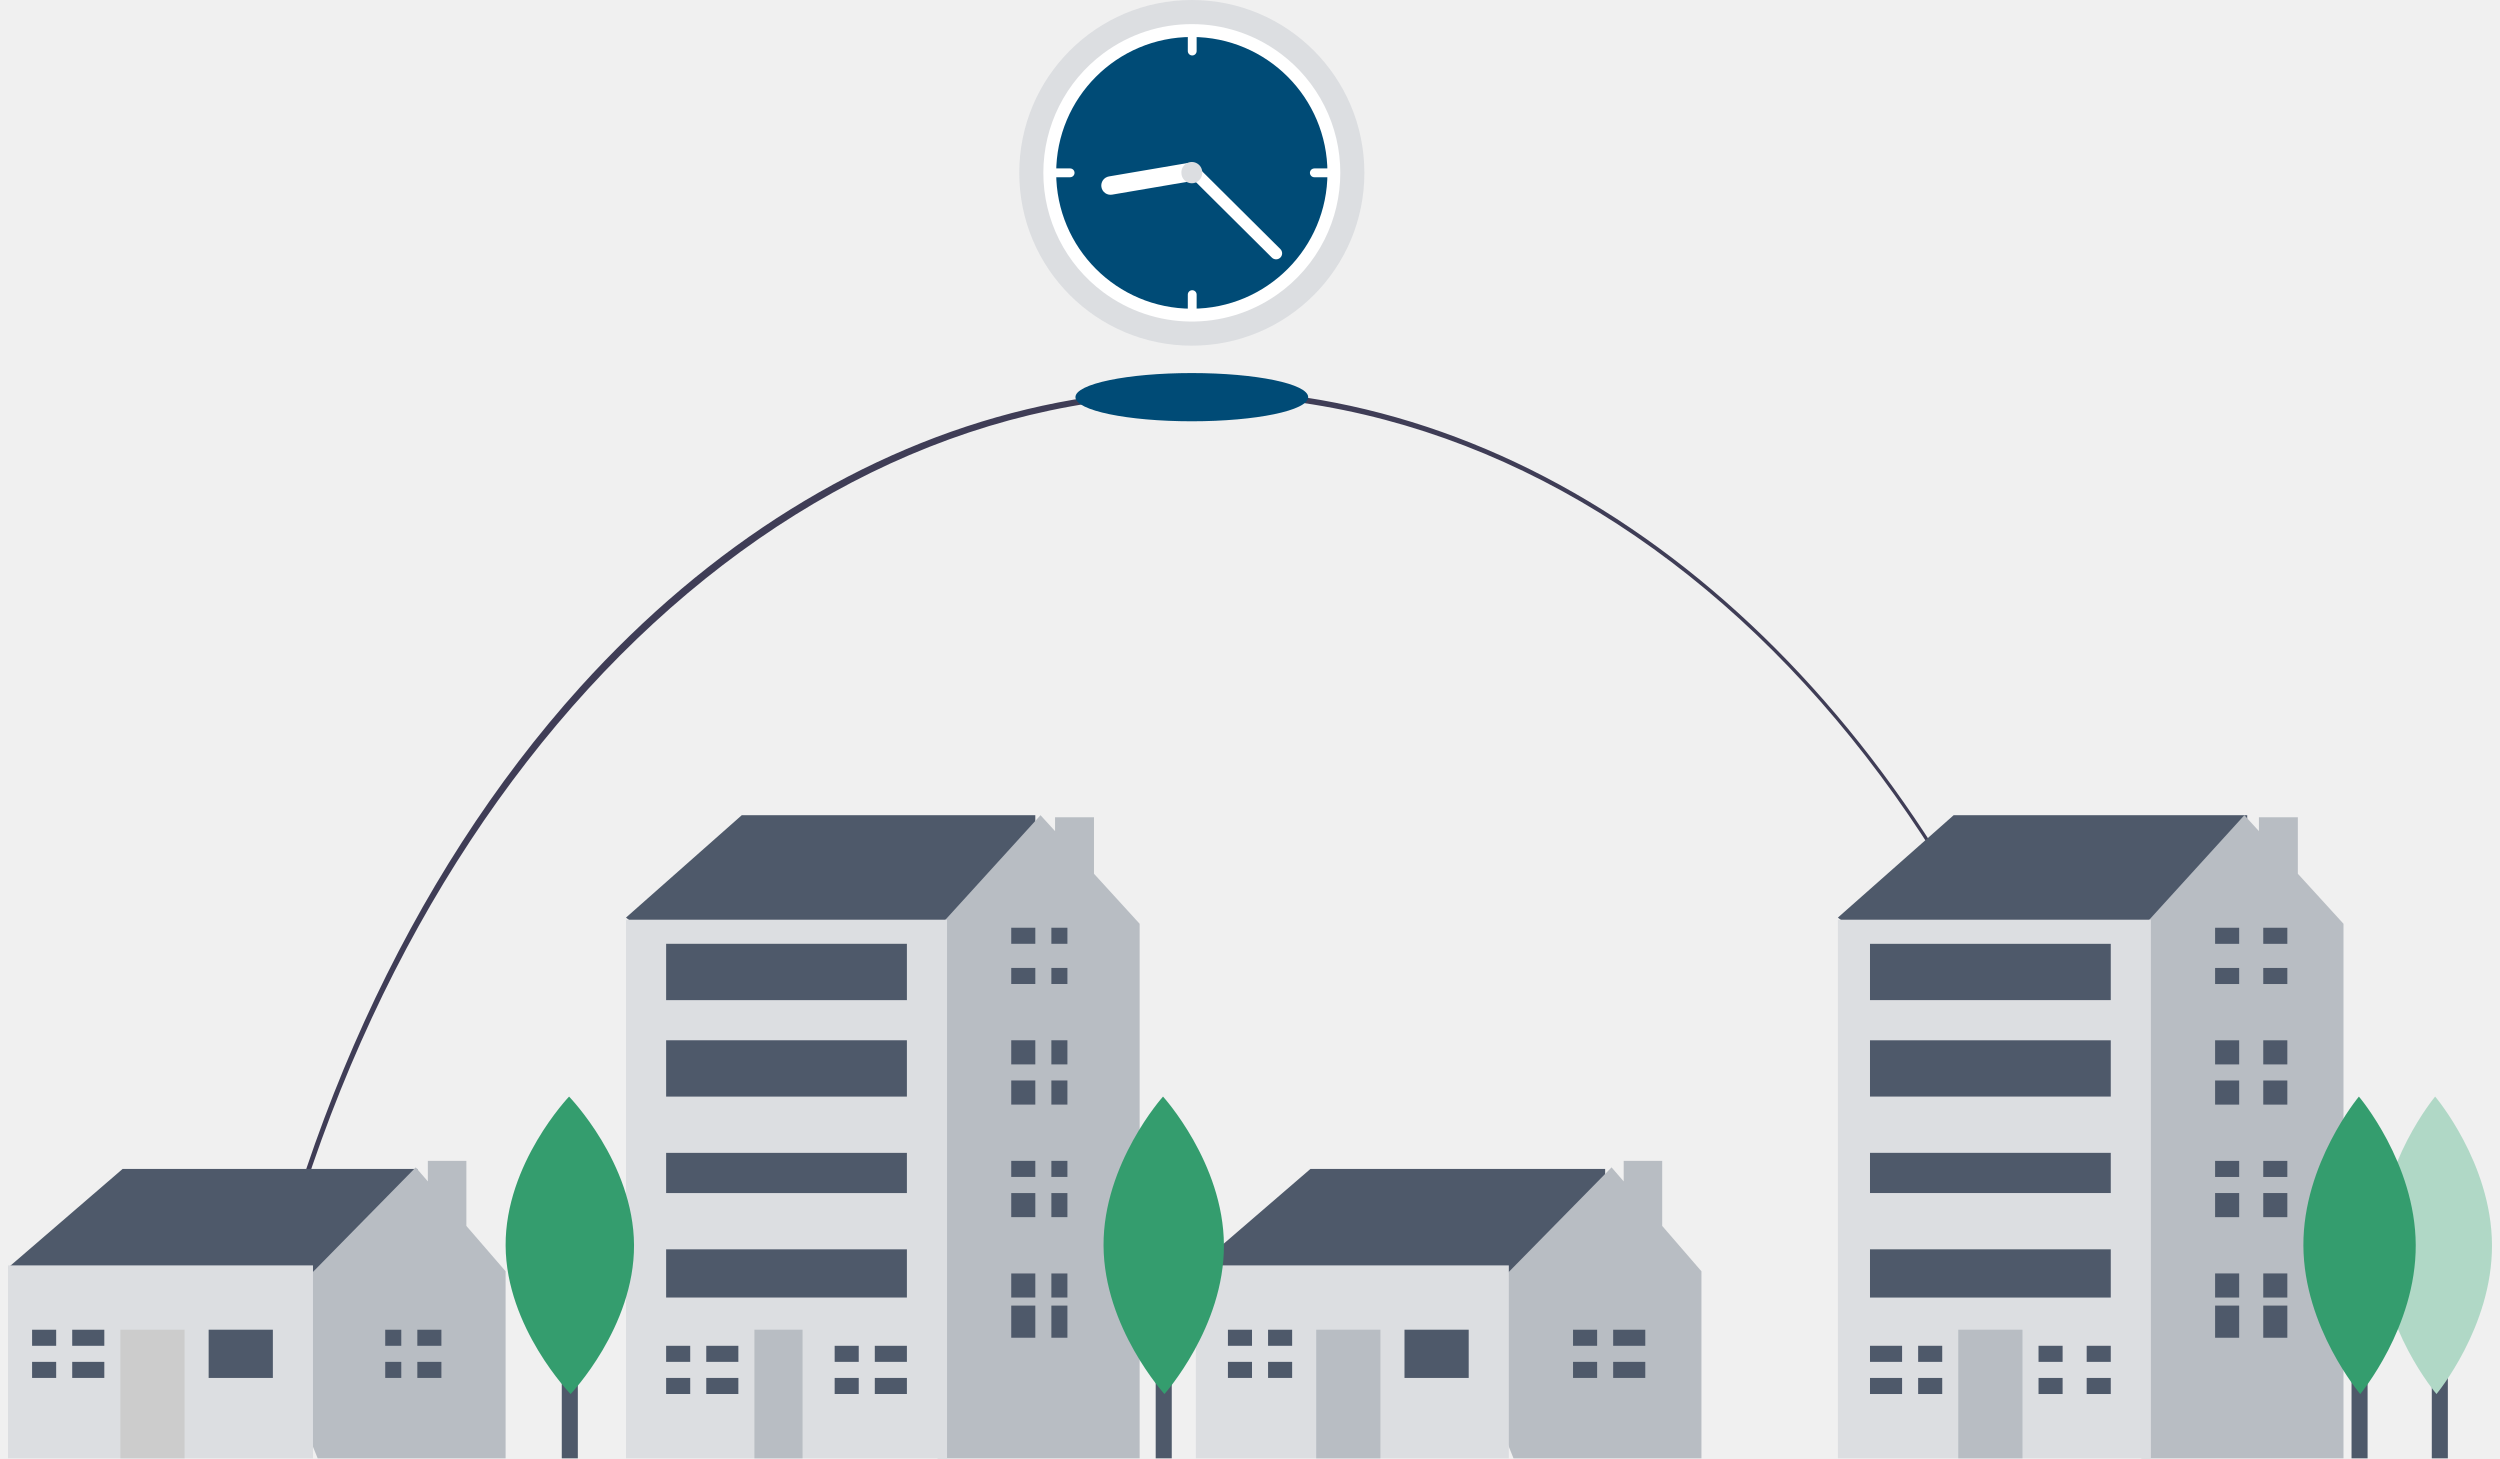
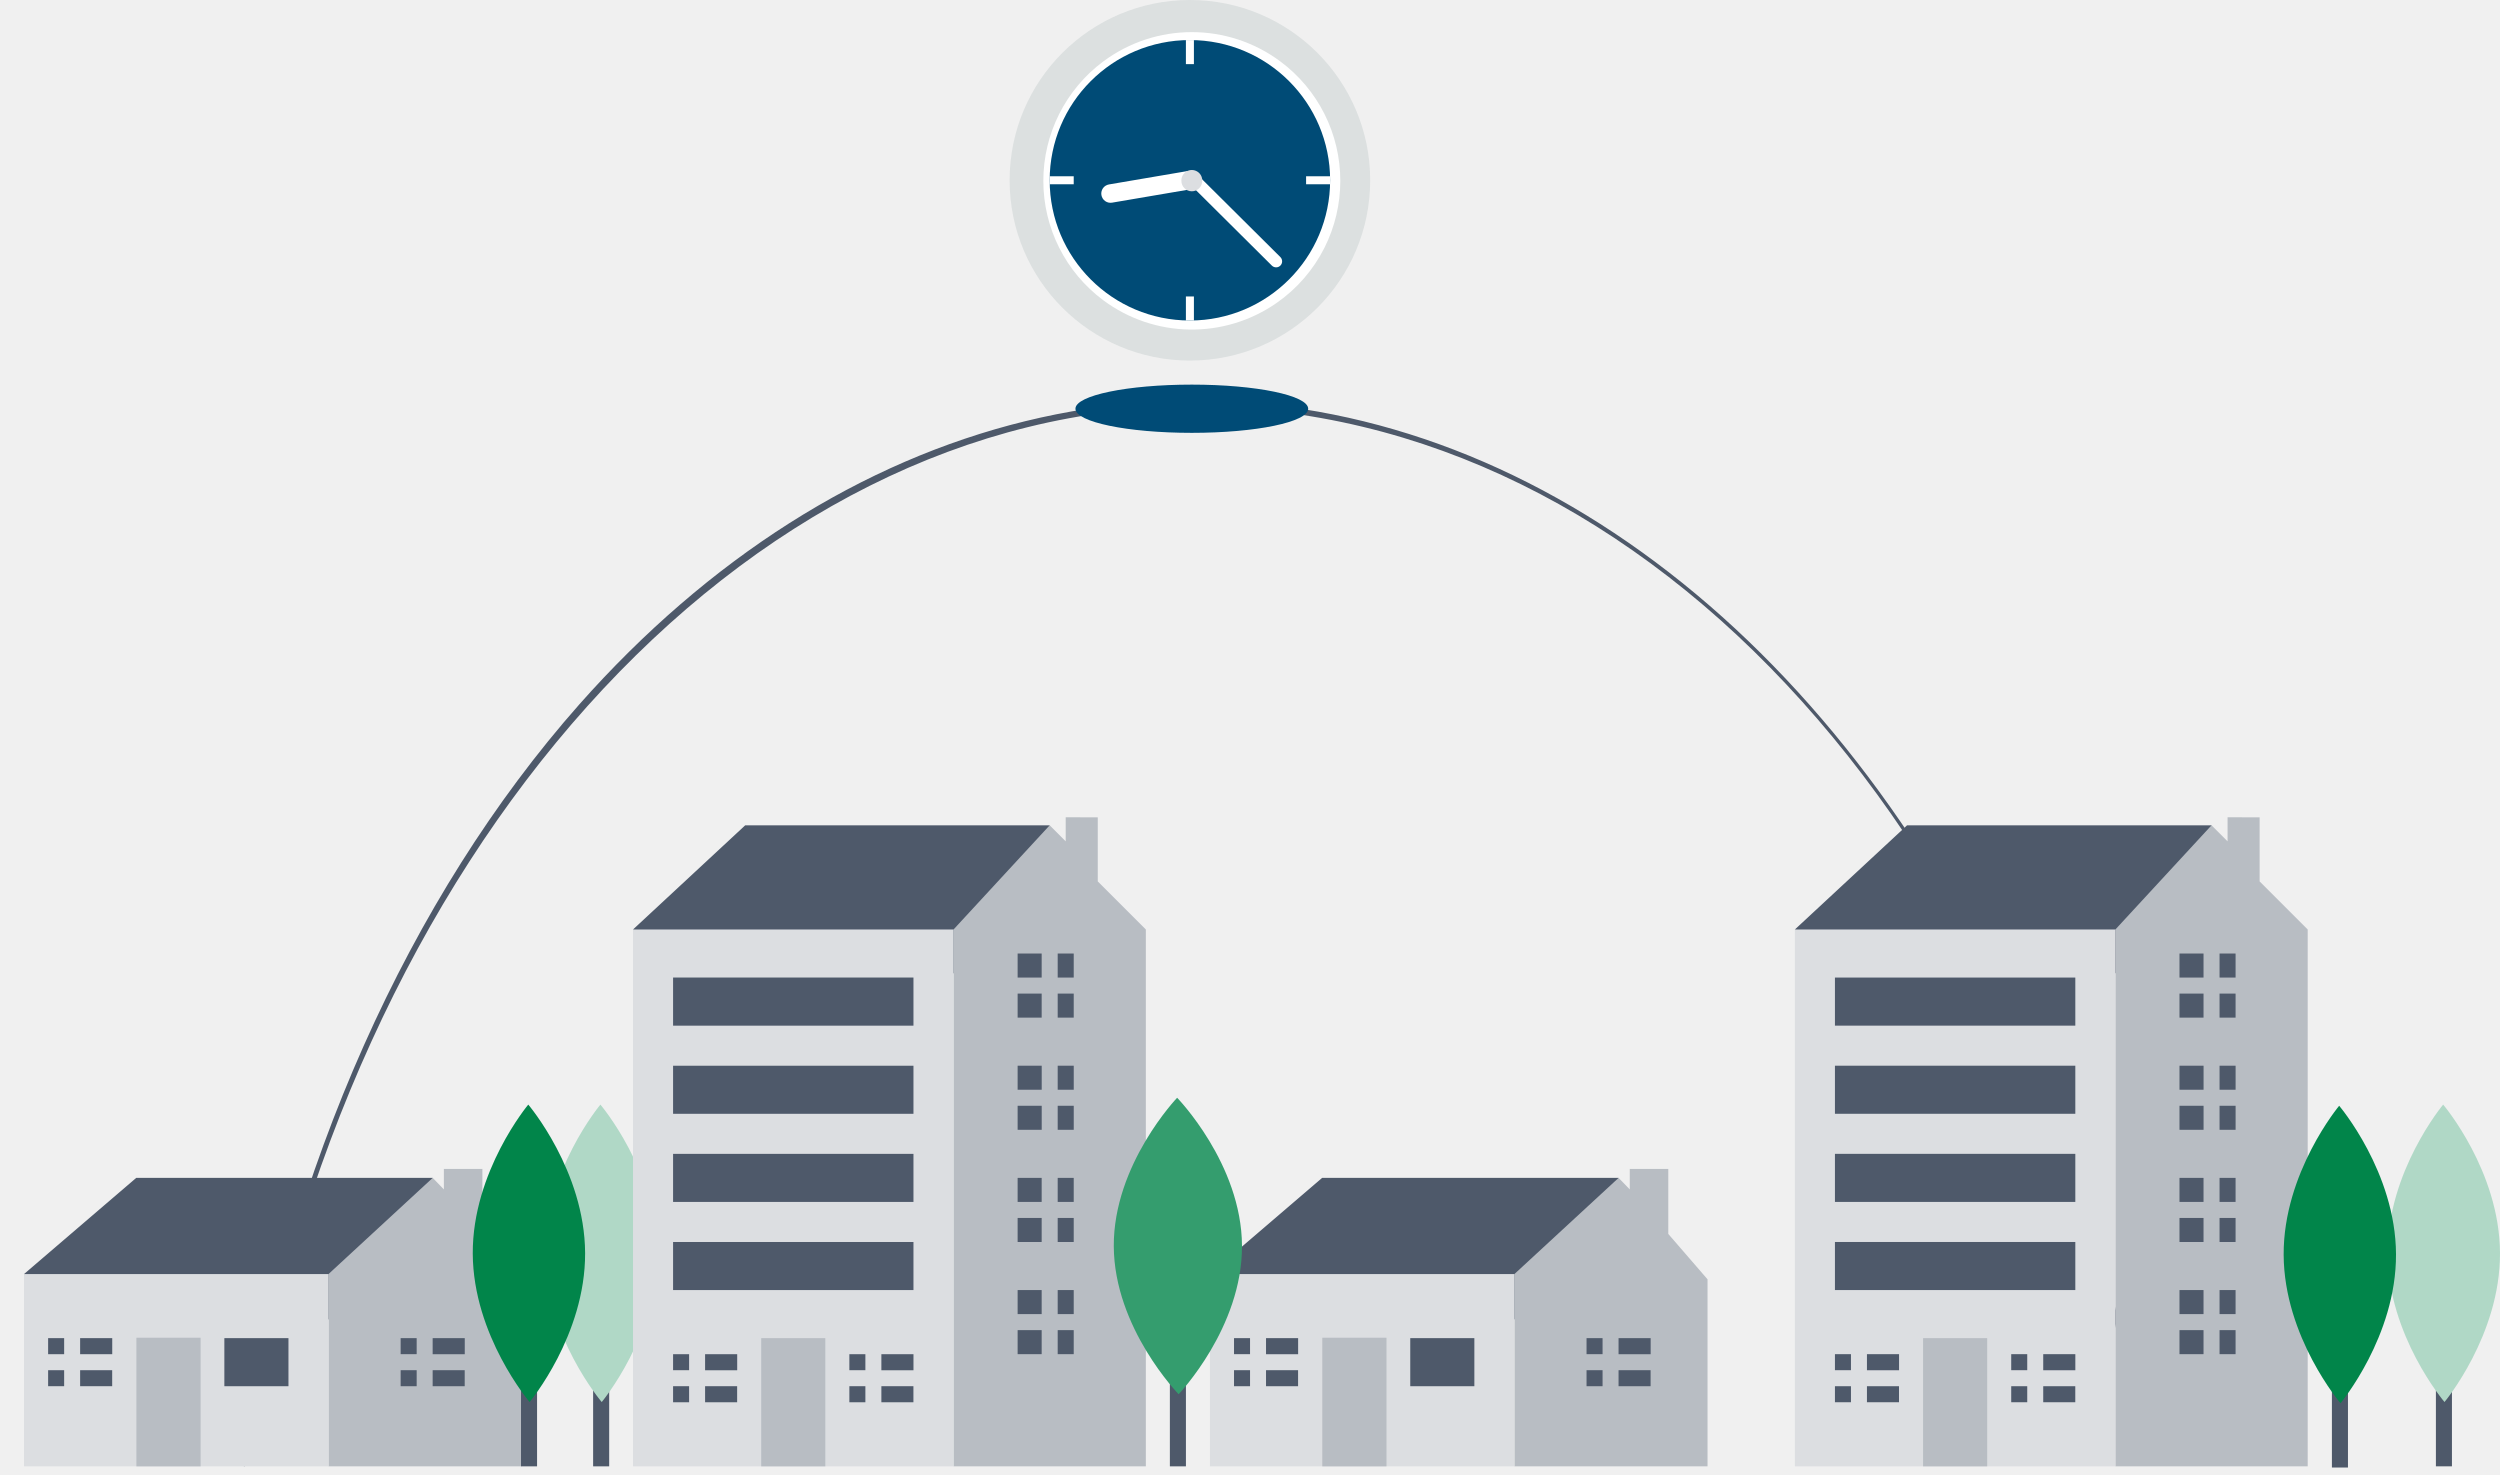
- <svg xmlns="http://www.w3.org/2000/svg" width="312" height="182" fill="none">
-   <path d="M146.235 152.905h-2.004V182h2.004v-29.095ZM72.115 152.905H70.11V182h2.004v-29.095Z" fill="#4E596A" />
-   <path d="m30.584 178.99-.537-.166c5.988-36.407 21.036-69.467 42.373-93.092 16.131-17.833 35.317-29.76 55.75-34.658 20.434-4.898 41.443-2.605 61.049 6.663 19.607 9.267 37.166 25.204 51.023 46.31 13.858 21.106 23.559 46.686 28.189 74.333l-.536.167c-12.676-76.091-61.454-129.233-118.619-129.233-56.416 0-106.334 54.536-118.692 129.676Z" fill="#3F3D56" />
-   <path d="M305.492 152.905h-2.004V182h2.004v-29.095Z" fill="#4E596A" />
-   <path d="M311 155.38c.046 10.251-6.928 18.594-6.928 18.594s-7.049-8.277-7.094-18.527c-.046-10.251 6.928-18.594 6.928-18.594s7.048 8.276 7.094 18.527Z" fill="#B0D8C6" />
-   <path d="M2.532 160.784 1 158.215l14.303-12.333h36.78v3.597L38.8 163.868l-15.325 3.083-20.944-6.167Z" fill="#4E596A" />
-   <path d="M58.202 152.995v-8.116h-4.807v2.559l-1.513-1.749-12.238 12.45-2.04 2.075-2.55 10.374L39.645 182H63.1v-23.343l-4.898-5.662Z" fill="#B8BDC3" />
-   <path d="M39.061 157.921H1V182h38.061v-24.079Z" fill="#DCDEE1" />
-   <path d="M34.053 165.947H26.04v6.02h8.013v-6.02Z" fill="#4E596A" />
-   <path d="M23.035 165.947h-8.012V182h8.012v-16.053Z" fill="#CCC" />
-   <path d="M7.01 167.954v-2.007H4.005v2.007h3.004ZM6.76 169.961H4.004v2.006H7.01v-2.006h-.25ZM13.02 165.947H9.012v2.007h4.006v-2.007ZM13.02 169.961H9.012v2.006h4.006v-2.006ZM50.08 167.954v-2.007h-2.004v2.007h2.003ZM49.912 169.961h-1.836v2.006h2.003v-2.006h-.167ZM55.087 165.947h-3.005v2.007h3.005v-2.007ZM55.087 169.961h-3.005v2.006h3.005v-2.006ZM150.772 160.784l-1.533-2.569 14.303-12.333h36.78v3.597l-13.282 14.389-15.325 3.083-20.943-6.167Z" fill="#4E596A" />
-   <path d="M207.443 152.995v-8.116h-4.807v2.559l-1.513-1.749-12.238 12.45-2.04 2.075-2.549 10.374L188.885 182h23.456v-23.343l-4.898-5.662Z" fill="#B8BDC3" />
-   <path d="M188.302 157.921h-39.063V182h39.063v-24.079Z" fill="#DCDEE1" />
-   <path d="M183.294 165.947h-8.013v6.02h8.013v-6.02Z" fill="#4E596A" />
-   <path d="M172.277 165.947h-8.013V182h8.013v-16.053Z" fill="#B8BDC3" />
-   <path d="M156.25 167.954v-2.007h-3.005v2.007h3.005ZM155.999 169.961h-2.754v2.006h3.005v-2.006h-.251ZM161.259 165.947h-3.005v2.007h3.005v-2.007ZM161.259 169.961h-3.005v2.006h3.005v-2.006ZM199.32 167.954v-2.007h-3.005v2.007h3.005ZM199.07 169.961h-2.755v2.006h3.005v-2.006h-.25ZM205.33 165.947h-4.007v2.007h4.007v-2.007ZM205.33 169.961h-4.007v2.006h4.007v-2.006ZM80.704 116.559l-2.58-2.044 14.448-12.778h36.634v11.245l-23.735 15.844-24.767-12.267Z" fill="#4E596A" />
-   <path d="M136.53 109.046v-7.048h-4.859v1.726l-1.814-1.987-11.855 13.03-4.639 3.127-7.193 53.137L117.018 182h25.21v-66.712l-5.698-6.242Z" fill="#B8BDC3" />
-   <path d="M118.189 114.78H78.124V182h40.065v-67.22Z" fill="#DCDEE1" />
-   <path d="M100.16 165.947h-6.01V182h6.01v-16.053Z" fill="#B8BDC3" />
-   <path d="M86.138 169.961v-2.007h-3.005v2.007h3.004ZM85.887 171.967h-2.754v2.006h3.005v-2.006h-.25ZM92.147 167.954h-4.006v2.007h4.006v-2.007ZM92.147 171.967h-4.006v2.006h4.006v-2.006ZM107.171 169.961v-2.007h-3.005v2.007h3.005ZM106.921 171.967h-2.755v2.006h3.005v-2.006h-.25ZM113.181 167.954h-4.006v2.007h4.006v-2.007ZM113.181 171.967h-4.006v2.006h4.006v-2.006ZM129.207 117.79v-2.007h-3.005v2.007h3.005ZM128.957 120.8h-2.755v2.006h3.005V120.8h-.25ZM133.213 115.783h-2.003v2.007h2.003v-2.007ZM133.213 120.8h-2.003v2.006h2.003V120.8ZM129.207 132.839v-3.01h-3.005v3.01h3.005ZM128.957 134.846h-2.755v3.01h3.005v-3.01h-.25ZM133.213 129.829h-2.003v3.01h2.003v-3.01ZM133.213 134.846h-2.003v3.01h2.003v-3.01ZM129.207 146.885v-2.006h-3.005v2.006h3.005ZM128.957 148.892h-2.755v3.009h3.005v-3.009h-.25ZM133.213 144.879h-2.003v2.006h2.003v-2.006ZM133.213 148.892h-2.003v3.009h2.003v-3.009ZM129.207 161.935v-3.01h-3.005v3.01h3.005ZM128.957 162.938h-2.755v4.013h3.005v-4.013h-.25ZM133.213 158.925h-2.003v3.01h2.003v-3.01ZM133.213 162.938h-2.003v4.013h2.003v-4.013ZM113.181 117.79H83.133v7.023h30.048v-7.023ZM113.181 129.829H83.133v7.023h30.048v-7.023ZM113.181 143.875H83.133v5.016h30.048v-5.016ZM113.181 155.915H83.133v6.02h30.048v-6.02ZM231.948 116.559l-2.58-2.044 14.448-12.778h36.635v11.245l-23.736 15.844-24.767-12.267Z" fill="#4E596A" />
-   <path d="M286.772 109.046v-7.048h-4.859v1.726l-1.814-1.987-11.855 13.03-4.639 3.127-7.193 53.137L267.26 182h25.21v-66.712l-5.698-6.242Z" fill="#B8BDC3" />
-   <path d="M268.431 114.78h-39.063V182h39.063v-67.22Z" fill="#DCDEE1" />
-   <path d="M252.406 165.947h-8.013V182h8.013v-16.053Z" fill="#B8BDC3" />
-   <path d="M237.381 169.961v-2.007h-4.006v2.007h4.006ZM237.048 171.967h-3.673v2.006h4.006v-2.006h-.333ZM242.39 167.954h-3.005v2.007h3.005v-2.007ZM242.39 171.967h-3.005v2.006h3.005v-2.006ZM257.414 169.961v-2.007h-3.005v2.007h3.005ZM257.164 171.967h-2.755v2.006h3.005v-2.006h-.25ZM263.423 167.954h-3.005v2.007h3.005v-2.007ZM263.423 171.967h-3.005v2.006h3.005v-2.006ZM279.449 117.79v-2.007h-3.005v2.007h3.005ZM279.199 120.8h-2.755v2.006h3.005V120.8h-.25ZM285.459 115.783h-3.005v2.007h3.005v-2.007ZM285.459 120.8h-3.005v2.006h3.005V120.8ZM279.449 132.839v-3.01h-3.005v3.01h3.005ZM279.199 134.846h-2.755v3.01h3.005v-3.01h-.25ZM285.459 129.829h-3.005v3.01h3.005v-3.01ZM285.459 134.846h-3.005v3.01h3.005v-3.01ZM279.449 146.885v-2.006h-3.005v2.006h3.005ZM279.199 148.892h-2.755v3.009h3.005v-3.009h-.25ZM285.459 144.879h-3.005v2.006h3.005v-2.006ZM285.459 148.892h-3.005v3.009h3.005v-3.009ZM279.449 161.935v-3.01h-3.005v3.01h3.005ZM279.199 162.938h-2.755v4.013h3.005v-4.013h-.25ZM285.459 158.925h-3.005v3.01h3.005v-3.01ZM285.459 162.938h-3.005v4.013h3.005v-4.013ZM263.423 117.79h-30.048v7.023h30.048v-7.023ZM263.423 129.829h-30.048v7.023h30.048v-7.023ZM263.423 143.875h-30.048v5.016h30.048v-5.016ZM263.423 155.915h-30.048v6.02h30.048v-6.02Z" fill="#4E596A" />
-   <path d="M79.126 155.38c.052 10.251-7.918 18.594-7.918 18.594s-8.055-8.277-8.107-18.527c-.052-10.251 7.918-18.594 7.918-18.594s8.055 8.276 8.107 18.527ZM152.745 155.38c.049 10.251-7.424 18.594-7.424 18.594s-7.551-8.277-7.6-18.527c-.049-10.251 7.423-18.594 7.423-18.594s7.552 8.276 7.601 18.527Z" fill="#349D6E" />
-   <path d="M295.475 152.905h-2.003V182h2.003v-29.095Z" fill="#4E596A" />
-   <path d="M301.484 155.38c.046 10.251-6.928 18.594-6.928 18.594s-7.048-8.277-7.094-18.527c-.046-10.251 6.929-18.594 6.929-18.594s7.048 8.276 7.093 18.527Z" fill="#349D6E" />
-   <path d="M148.738 52.577c8.021 0 14.524-1.347 14.524-3.01 0-1.662-6.503-3.01-14.524-3.01-8.021 0-14.523 1.348-14.523 3.01 0 1.663 6.502 3.01 14.523 3.01Z" fill="#004B76" />
-   <path d="M148.739 43.141c11.893 0 21.535-9.657 21.535-21.57C170.274 9.656 160.632 0 148.739 0s-21.535 9.657-21.535 21.57 9.642 21.571 21.535 21.571Z" fill="#DCDEE1" />
-   <path d="M167.269 21.57a18.56 18.56 0 0 1-1.972 8.34 18.53 18.53 0 0 1-5.98 6.9 18.51 18.51 0 0 1-21.629-.34 18.564 18.564 0 0 1-7.479-14.9 18.583 18.583 0 0 1 7.479-14.9 18.51 18.51 0 0 1 22.102 0 18.53 18.53 0 0 1 5.507 6.56 18.56 18.56 0 0 1 1.972 8.34Z" fill="#fff" />
-   <path d="M148.739 38.526c9.349 0 16.927-7.591 16.927-16.955 0-9.365-7.578-16.956-16.927-16.956s-16.927 7.591-16.927 16.956c0 9.364 7.578 16.955 16.927 16.955Z" fill="#004B76" />
-   <path d="M148.789 3.41a.55.55 0 0 0-.551.552v2.409a.55.55 0 1 0 1.102 0V3.962a.55.55 0 0 0-.551-.552ZM148.789 36.218a.55.55 0 0 0-.551.552v2.408a.55.55 0 1 0 1.102 0V36.77a.55.55 0 0 0-.551-.552ZM166.996 21.57a.55.55 0 0 0-.553-.55h-2.414a.55.55 0 0 0-.392.938c.104.104.245.162.392.162h2.414a.55.55 0 0 0 .553-.55ZM134.103 21.57a.552.552 0 0 0-.554-.55h-2.414a.554.554 0 0 0-.553.55.555.555 0 0 0 .553.55h2.414a.554.554 0 0 0 .554-.55ZM149.504 21.296a1.154 1.154 0 0 1-.942 1.33l-9.776 1.666a1.149 1.149 0 0 1-1.328-.944 1.156 1.156 0 0 1 .522-1.17 1.15 1.15 0 0 1 .42-.16l9.776-1.666a1.15 1.15 0 0 1 1.328.944Z" fill="#fff" />
-   <path d="M159.792 32.145a.754.754 0 0 1-1.063.004l-10.523-10.458a.756.756 0 0 1-.004-1.063.752.752 0 0 1 1.062-.005l10.523 10.458a.752.752 0 0 1 .005 1.064Z" fill="#fff" />
-   <path d="M148.739 22.875c.719 0 1.302-.584 1.302-1.305a1.303 1.303 0 1 0-2.604 0c0 .72.582 1.305 1.302 1.305Z" fill="#DCDEE1" />
+ <svg xmlns="http://www.w3.org/2000/svg" width="312" height="184" fill="none">
+   <path d="m30.536 183-.536-.169c5.978-37.125 21.002-70.838 42.305-94.93 16.105-18.184 35.26-30.347 55.66-35.34 20.401-4.995 41.376-2.657 60.951 6.793 19.575 9.45 37.105 25.702 50.941 47.224 13.835 21.523 23.52 47.608 28.143 75.8l-.536.17C254.809 104.957 206.11 50.765 149.037 50.765c-56.326 0-106.162 55.613-118.5 132.235ZM306.003 153H304v30h2.003v-30Z" fill="#4E596A" />
+   <path d="M312 156.38c.046 10.251-6.928 18.594-6.928 18.594s-7.049-8.277-7.094-18.527c-.046-10.251 6.928-18.594 6.928-18.594s7.048 8.276 7.094 18.527Z" fill="#B0D8C6" />
+   <path d="M76.026 153h-2.004v30h2.004v-30Z" fill="#4E596A" />
+   <path d="M82.022 156.38c.046 10.251-6.928 18.594-6.928 18.594s-7.048-8.277-7.094-18.527c-.046-10.251 6.929-18.594 6.929-18.594s7.048 8.276 7.093 18.527Z" fill="#B0D8C6" />
+   <path d="M4.532 161.784 3 159l14-12h37l.082 3.479-13.281 14.389-15.325 3.083-20.944-6.167Z" fill="#4E596A" />
+   <path d="M60.202 153.995v-8.116h-4.807v2.559L54 147l-13 12v24h24.1v-23.343l-4.898-5.662Z" fill="#B8BDC3" />
+   <path d="M52 169v-2h-2v2h2ZM51.833 171H50v2h2v-2h-.167ZM58.002 167h-4.007v2.007h4.007V167ZM57.995 171h-4v2h4v-2Z" fill="#4E596A" />
+   <path d="m41 159-38 .001V183h38v-24Z" fill="#DCDEE1" />
+   <path d="M36 167h-8v6h8v-6Z" fill="#4E596A" />
+   <path d="M25.035 166.947h-8.012V183h8.012v-16.053Z" fill="#B8BDC3" />
+   <path d="M8.005 169v-2h-2v2h2ZM7.838 171H6.005v2h2v-2h-.167ZM14.007 167H10v2.007h4.007V167ZM14 171h-4v2h4v-2ZM152.532 161.784 151 159l14-12h37l.082 3.479-13.281 14.389-15.325 3.083-20.944-6.167Z" fill="#4E596A" />
+   <path d="M208.202 153.995v-8.116h-4.807v2.559L202 147l-13 12v24h24.1v-23.343l-4.898-5.662Z" fill="#B8BDC3" />
+   <path d="M200 169v-2h-2v2h2ZM199.833 171H198v2h2v-2h-.167ZM206.002 167h-4.007v2.007h4.007V167ZM205.995 171h-4v2h4v-2Z" fill="#4E596A" />
+   <path d="m189 159-38 .001V183h38v-24Z" fill="#DCDEE1" />
+   <path d="M184 167h-8v6h8v-6Z" fill="#4E596A" />
+   <path d="M173.035 166.947h-8.013V183h8.013v-16.053Z" fill="#B8BDC3" />
+   <path d="M156.005 169v-2h-2v2h2ZM155.838 171h-1.833v2h2v-2h-.167ZM162.006 167H158v2.007h4.006V167ZM162 171h-4v2h4v-2Z" fill="#4E596A" />
+   <path d="M148.738 54.02c8.021 0 14.524-1.348 14.524-3.01 0-1.663-6.503-3.01-14.524-3.01-8.021 0-14.523 1.347-14.523 3.01 0 1.662 6.502 3.01 14.523 3.01Z" fill="#004B76" />
+   <path d="M148.5 45c12.426 0 22.5-10.074 22.5-22.5S160.926 0 148.5 0 126 10.074 126 22.5 136.074 45 148.5 45Z" fill="#DCE0E0" />
+   <path d="M167.269 22.57a18.56 18.56 0 0 1-1.972 8.34 18.53 18.53 0 0 1-5.98 6.9 18.51 18.51 0 0 1-21.629-.34 18.564 18.564 0 0 1-7.479-14.9 18.583 18.583 0 0 1 7.479-14.9 18.51 18.51 0 0 1 22.102 0 18.53 18.53 0 0 1 5.507 6.56 18.56 18.56 0 0 1 1.972 8.34Z" fill="#fff" />
+   <path d="M148.5 40c9.665 0 17.5-7.835 17.5-17.5S158.165 5 148.5 5 131 12.835 131 22.5 138.835 40 148.5 40Z" fill="#004B76" />
+   <path fill="#fff" d="M148 37h1v3h-1zM148 5h1v3h-1zM134 22v1h-3v-1zM166 22v1h-3v-1zM149.504 22.296a1.154 1.154 0 0 1-.942 1.33l-9.776 1.666a1.149 1.149 0 0 1-1.328-.944 1.156 1.156 0 0 1 .522-1.17 1.15 1.15 0 0 1 .42-.16l9.776-1.666a1.15 1.15 0 0 1 1.328.944Z" />
+   <path d="M159.792 33.145a.754.754 0 0 1-1.063.004l-10.523-10.458a.756.756 0 0 1-.004-1.063.752.752 0 0 1 1.062-.005l10.523 10.458a.752.752 0 0 1 .005 1.064Z" fill="#fff" />
+   <path d="M148.739 23.875c.719 0 1.302-.584 1.302-1.305a1.303 1.303 0 1 0-2.604 0c0 .72.582 1.305 1.302 1.305Z" fill="#DCDEE1" />
+   <path d="M81.704 117.559 79 116l14-13h38l-.794 10.982-23.735 15.844-24.767-12.267Z" fill="#4E596A" />
+   <path d="M137 110v-8l-4-.002V105l-2-2.002L119 116v67h24v-67l-6-6Z" fill="#B8BDC3" />
+   <path d="M130 122v-3h-3v3h3ZM130 127v-3h-3v3h3ZM134 119h-2v3h2v-3ZM134 124h-2v3h2v-3ZM130.005 136v-3H127v3h3.005ZM129.755 138H127v3h3.005v-3h-.25ZM134.003 133H132v3h2.003v-3ZM134.003 138H132v3h2.003v-3ZM130 150v-3h-3v3h3ZM129.75 152H127v3h3v-3h-.25ZM134 147h-2v3h2v-3ZM134 152h-2v3h2v-3ZM130 164v-3h-3v3h3ZM129.75 166H127v3h3v-3h-.25ZM134 161h-2v3h2v-3ZM134 166h-2v3h2v-3Z" fill="#4E596A" />
+   <path d="M119 116H79v67h40v-67Z" fill="#DCDEE1" />
+   <path d="M103 167h-8v16h8v-16Z" fill="#B8BDC3" />
+   <path d="M114 122H84v6h30v-6ZM114 133H84v6h30v-6ZM114 144H84v6h30v-6ZM114 155H84v6h30v-6ZM86 171v-2h-2v2h2ZM85.833 173H84v2h2v-2h-.167ZM92.002 169h-4.007v2.007h4.007V169ZM91.995 173h-4v2h4v-2ZM108 171v-2h-2v2h2ZM107.833 173H106v2h2v-2h-.167ZM114.002 169h-4.007v2.007h4.007V169ZM113.995 173h-4v2h4v-2ZM226.704 117.559 224 116l14-13h38l-.794 10.982-23.735 15.844-24.767-12.267Z" fill="#4E596A" />
+   <path d="M282 110v-8l-4-.002V105l-2-2.002L264 116v67h24v-67l-6-6Z" fill="#B8BDC3" />
+   <path d="M275 122v-3h-3v3h3ZM275 127v-3h-3v3h3ZM279 119h-2v3h2v-3ZM279 124h-2v3h2v-3ZM275.005 136v-3H272v3h3.005ZM274.755 138H272v3h3.005v-3h-.25ZM279.003 133H277v3h2.003v-3ZM279.003 138H277v3h2.003v-3ZM275 150v-3h-3v3h3ZM274.75 152H272v3h3v-3h-.25ZM279 147h-2v3h2v-3ZM279 152h-2v3h2v-3ZM275 164v-3h-3v3h3ZM274.75 166H272v3h3v-3h-.25ZM279 161h-2v3h2v-3ZM279 166h-2v3h2v-3Z" fill="#4E596A" />
+   <path d="M264 116h-40v67h40v-67Z" fill="#DCDEE1" />
+   <path d="M248 167h-8v16h8v-16Z" fill="#B8BDC3" />
+   <path d="M259 122h-30v6h30v-6ZM259 133h-30v6h30v-6ZM259 144h-30v6h30v-6ZM259 155h-30v6h30v-6ZM231 171v-2h-2v2h2ZM230.833 173H229v2h2v-2h-.167ZM237.002 169h-4.007v2.007h4.007V169ZM236.995 173h-4v2h4v-2ZM253 171v-2h-2v2h2ZM252.833 173H251v2h2v-2h-.167ZM259.002 169h-4.007v2.007h4.007V169ZM258.995 173h-4v2h4v-2ZM293.026 153.147h-2.004v30h2.004v-30Z" fill="#4E596A" />
+   <path d="M299.022 156.527c.046 10.251-6.928 18.594-6.928 18.594s-7.048-8.276-7.094-18.527c-.045-10.251 6.929-18.594 6.929-18.594s7.048 8.276 7.093 18.527Z" fill="#01854A" />
+   <path d="M148.003 153H146v30h2.003v-30Z" fill="#4E596A" />
+   <path d="M155 155.467c.052 10.217-7.906 18.533-7.906 18.533s-8.042-8.249-8.094-18.467c-.052-10.217 7.906-18.533 7.906-18.533s8.042 8.249 8.094 18.467Z" fill="#349D6E" />
+   <path d="M67.026 153h-2.004v30h2.004v-30Z" fill="#4E596A" />
+   <path d="M73.022 156.38c.046 10.251-6.928 18.594-6.928 18.594s-7.048-8.277-7.094-18.527c-.045-10.251 6.929-18.594 6.929-18.594s7.048 8.276 7.093 18.527Z" fill="#01854A" />
</svg>
